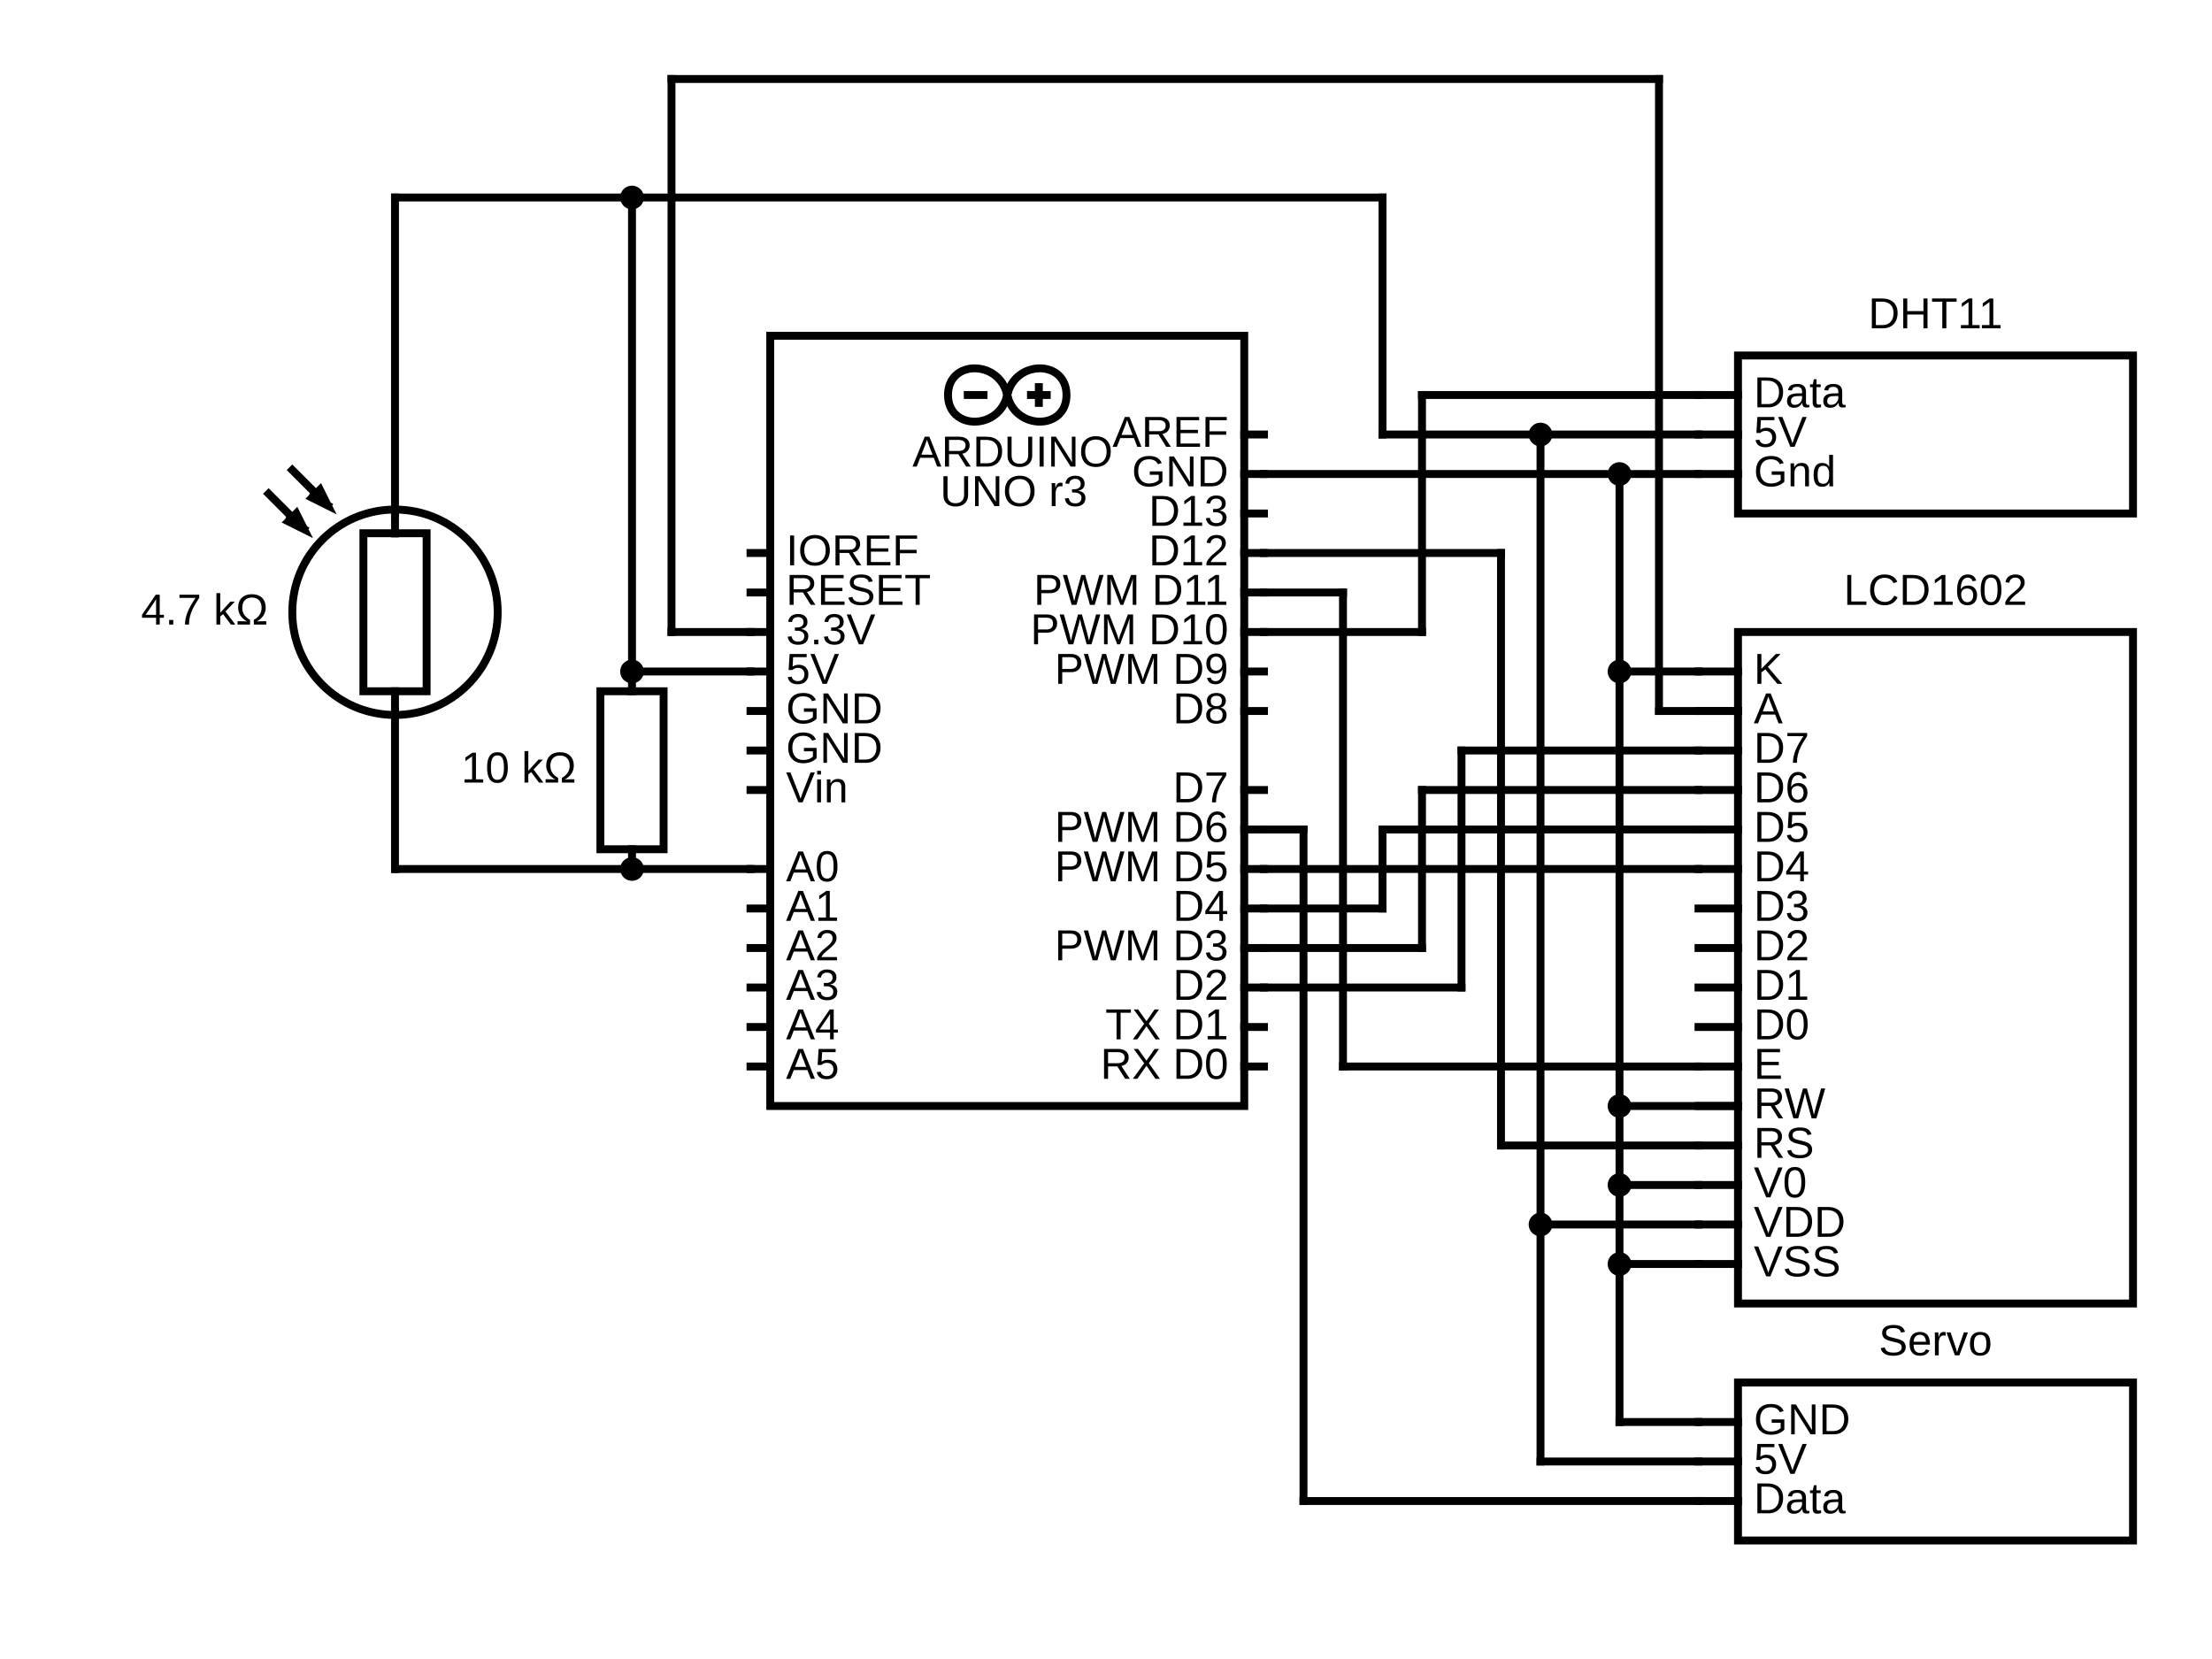
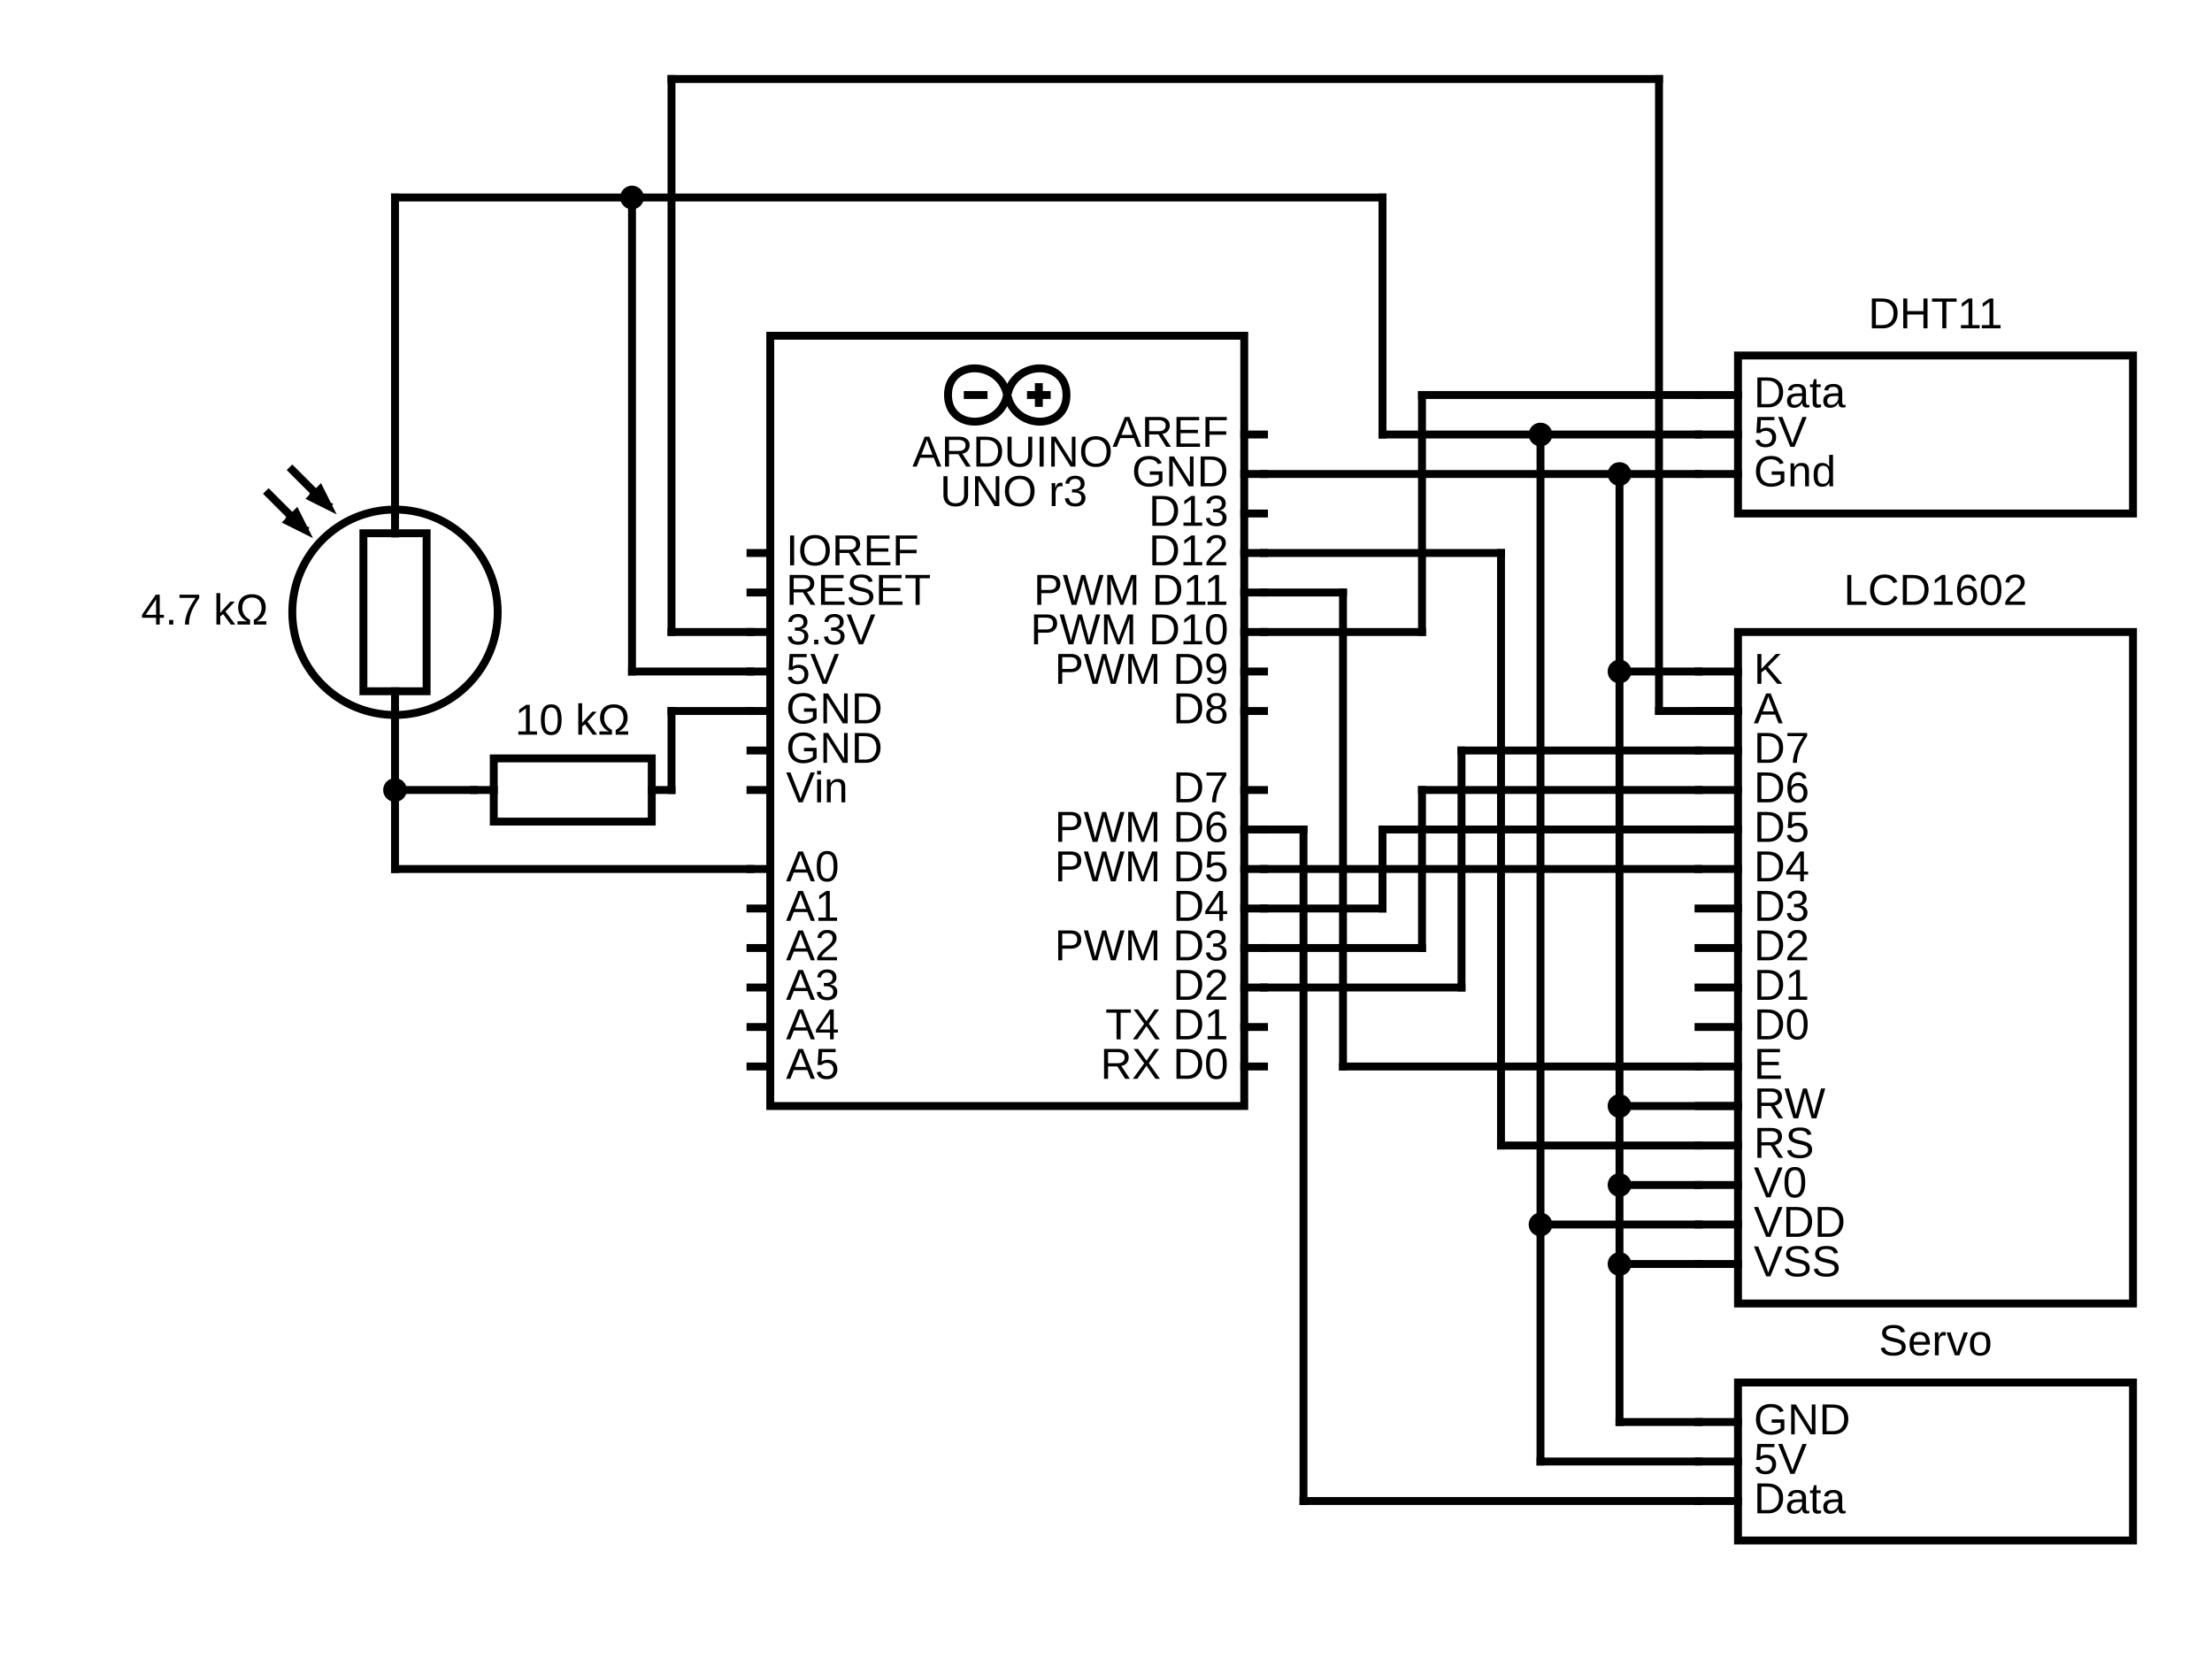
<svg xmlns="http://www.w3.org/2000/svg" version="1.1" width="560" height="420">
+   <line x1="170" y1="180" x2="190" y2="180" style="stroke:rgb(0, 0, 0);stroke-linecap:square;stroke-width:2" />
+   <line x1="170" y1="180" x2="170" y2="200" style="stroke:rgb(0, 0, 0);stroke-linecap:square;stroke-width:2" />
+   <line x1="100" y1="200" x2="120" y2="200" style="stroke:rgb(0, 0, 0);stroke-linecap:square;stroke-width:2" />
+   <line x1="120" y1="200" x2="125" y2="200" style="stroke:rgb(0, 0, 0);stroke-linecap:square;stroke-width:2" />
+   <line x1="165" y1="200" x2="170" y2="200" style="stroke:rgb(0, 0, 0);stroke-linecap:square;stroke-width:2" />
+   <rect x="125" y="192" width="40" height="16" style="fill-opacity:0;fill:rgb(0, 0, 0);stroke:rgb(0, 0, 0);stroke-width:2" />
+   <text x="145" y="186" style="font-family:Arial;font-size:11px;text-anchor:middle" dominant-baseline="baseline" transform="rotate(0, 145, 186)">10 kΩ</text>
  <line x1="410" y1="360" x2="430" y2="360" style="stroke:rgb(0, 0, 0);stroke-linecap:square;stroke-width:2" />
  <line x1="410" y1="320" x2="410" y2="360" style="stroke:rgb(0, 0, 0);stroke-linecap:square;stroke-width:2" />
  <line x1="330" y1="210" x2="330" y2="380" style="stroke:rgb(0, 0, 0);stroke-linecap:square;stroke-width:2" />
  <line x1="330" y1="380" x2="430" y2="380" style="stroke:rgb(0, 0, 0);stroke-linecap:square;stroke-width:2" />
  <line x1="390" y1="370" x2="430" y2="370" style="stroke:rgb(0, 0, 0);stroke-linecap:square;stroke-width:2" />
  <text x="490" y="340" style="font-family:Arial;font-size:11px;text-anchor:middle" dominant-baseline="middle" transform="rotate(0, 490, 340)">Servo</text>
  <rect x="440" y="350" width="100" height="40" style="fill-opacity:0;fill:rgb(0, 0, 0);stroke:rgb(0, 0, 0);stroke-width:2" />
  <line x1="430" y1="360" x2="440" y2="360" style="stroke:rgb(0, 0, 0);stroke-linecap:square;stroke-width:2" />
  <text x="444" y="360" style="font-family:Arial;font-size:11px;text-anchor:start" dominant-baseline="middle" transform="rotate(0, 444, 360)">GND</text>
  <line x1="430" y1="370" x2="440" y2="370" style="stroke:rgb(0, 0, 0);stroke-linecap:square;stroke-width:2" />
  <text x="444" y="370" style="font-family:Arial;font-size:11px;text-anchor:start" dominant-baseline="middle" transform="rotate(0, 444, 370)">5V</text>
  <line x1="430" y1="380" x2="440" y2="380" style="stroke:rgb(0, 0, 0);stroke-linecap:square;stroke-width:2" />
  <text x="444" y="380" style="font-family:Arial;font-size:11px;text-anchor:start" dominant-baseline="middle" transform="rotate(0, 444, 380)">Data</text>
  <line x1="390" y1="310" x2="390" y2="370" style="stroke:rgb(0, 0, 0);stroke-linecap:square;stroke-width:2" />
  <line x1="320" y1="210" x2="330" y2="210" style="stroke:rgb(0, 0, 0);stroke-linecap:square;stroke-width:2" />
  <line x1="360" y1="100" x2="430" y2="100" style="stroke:rgb(0, 0, 0);stroke-linecap:square;stroke-width:2" />
  <line x1="360" y1="100" x2="360" y2="160" style="stroke:rgb(0, 0, 0);stroke-linecap:square;stroke-width:2" />
  <line x1="320" y1="160" x2="360" y2="160" style="stroke:rgb(0, 0, 0);stroke-linecap:square;stroke-width:2" />
  <line x1="320" y1="150" x2="340" y2="150" style="stroke:rgb(0, 0, 0);stroke-linecap:square;stroke-width:2" />
  <line x1="340" y1="150" x2="340" y2="270" style="stroke:rgb(0, 0, 0);stroke-linecap:square;stroke-width:2" />
  <line x1="340" y1="270" x2="430" y2="270" style="stroke:rgb(0, 0, 0);stroke-linecap:square;stroke-width:2" />
  <line x1="320" y1="140" x2="380" y2="140" style="stroke:rgb(0, 0, 0);stroke-linecap:square;stroke-width:2" />
  <line x1="380" y1="140" x2="380" y2="290" style="stroke:rgb(0, 0, 0);stroke-linecap:square;stroke-width:2" />
  <line x1="380" y1="290" x2="430" y2="290" style="stroke:rgb(0, 0, 0);stroke-linecap:square;stroke-width:2" />
  <line x1="420" y1="180" x2="440" y2="180" style="stroke:rgb(0, 0, 0);stroke-linecap:square;stroke-width:2" />
  <line x1="420" y1="20" x2="420" y2="180" style="stroke:rgb(0, 0, 0);stroke-linecap:square;stroke-width:2" />
  <line x1="170" y1="20" x2="420" y2="20" style="stroke:rgb(0, 0, 0);stroke-linecap:square;stroke-width:2" />
  <line x1="170" y1="20" x2="170" y2="160" style="stroke:rgb(0, 0, 0);stroke-linecap:square;stroke-width:2" />
  <line x1="170" y1="160" x2="190" y2="160" style="stroke:rgb(0, 0, 0);stroke-linecap:square;stroke-width:2" />
  <line x1="320" y1="250" x2="370" y2="250" style="stroke:rgb(0, 0, 0);stroke-linecap:square;stroke-width:2" />
  <line x1="370" y1="190" x2="370" y2="250" style="stroke:rgb(0, 0, 0);stroke-linecap:square;stroke-width:2" />
  <line x1="370" y1="190" x2="430" y2="190" style="stroke:rgb(0, 0, 0);stroke-linecap:square;stroke-width:2" />
  <line x1="360" y1="200" x2="430" y2="200" style="stroke:rgb(0, 0, 0);stroke-linecap:square;stroke-width:2" />
  <line x1="360" y1="200" x2="360" y2="240" style="stroke:rgb(0, 0, 0);stroke-linecap:square;stroke-width:2" />
  <line x1="320" y1="240" x2="360" y2="240" style="stroke:rgb(0, 0, 0);stroke-linecap:square;stroke-width:2" />
  <line x1="320" y1="230" x2="350" y2="230" style="stroke:rgb(0, 0, 0);stroke-linecap:square;stroke-width:2" />
  <line x1="350" y1="210" x2="350" y2="230" style="stroke:rgb(0, 0, 0);stroke-linecap:square;stroke-width:2" />
  <line x1="350" y1="210" x2="430" y2="210" style="stroke:rgb(0, 0, 0);stroke-linecap:square;stroke-width:2" />
  <line x1="320" y1="220" x2="430" y2="220" style="stroke:rgb(0, 0, 0);stroke-linecap:square;stroke-width:2" />
  <line x1="390" y1="110" x2="390" y2="310" style="stroke:rgb(0, 0, 0);stroke-linecap:square;stroke-width:2" />
  <line x1="390" y1="310" x2="430" y2="310" style="stroke:rgb(0, 0, 0);stroke-linecap:square;stroke-width:2" />
  <line x1="410" y1="280" x2="440" y2="280" style="stroke:rgb(0, 0, 0);stroke-linecap:square;stroke-width:2" />
  <line x1="410" y1="300" x2="430" y2="300" style="stroke:rgb(0, 0, 0);stroke-linecap:square;stroke-width:2" />
  <line x1="410" y1="320" x2="430" y2="320" style="stroke:rgb(0, 0, 0);stroke-linecap:square;stroke-width:2" />
  <line x1="410" y1="120" x2="410" y2="320" style="stroke:rgb(0, 0, 0);stroke-linecap:square;stroke-width:2" />
  <line x1="410" y1="170" x2="430" y2="170" style="stroke:rgb(0, 0, 0);stroke-linecap:square;stroke-width:2" />
  <line x1="320" y1="120" x2="430" y2="120" style="stroke:rgb(0, 0, 0);stroke-linecap:square;stroke-width:2" />
  <line x1="350" y1="110" x2="430" y2="110" style="stroke:rgb(0, 0, 0);stroke-linecap:square;stroke-width:2" />
  <line x1="100" y1="50" x2="350" y2="50" style="stroke:rgb(0, 0, 0);stroke-linecap:square;stroke-width:2" />
  <text x="490" y="150" style="font-family:Arial;font-size:11px;text-anchor:middle" dominant-baseline="middle" transform="rotate(0, 490, 150)">LCD1602</text>
  <rect x="440" y="160" width="100" height="170" style="fill-opacity:0;fill:rgb(0, 0, 0);stroke:rgb(0, 0, 0);stroke-width:2" />
  <line x1="430" y1="170" x2="440" y2="170" style="stroke:rgb(0, 0, 0);stroke-linecap:square;stroke-width:2" />
  <text x="444" y="170" style="font-family:Arial;font-size:11px;text-anchor:start" dominant-baseline="middle" transform="rotate(0, 444, 170)">K</text>
  <line x1="430" y1="180" x2="440" y2="180" style="stroke:rgb(0, 0, 0);stroke-linecap:square;stroke-width:2" />
  <text x="444" y="180" style="font-family:Arial;font-size:11px;text-anchor:start" dominant-baseline="middle" transform="rotate(0, 444, 180)">A</text>
  <line x1="430" y1="190" x2="440" y2="190" style="stroke:rgb(0, 0, 0);stroke-linecap:square;stroke-width:2" />
  <text x="444" y="190" style="font-family:Arial;font-size:11px;text-anchor:start" dominant-baseline="middle" transform="rotate(0, 444, 190)">D7</text>
  <line x1="430" y1="200" x2="440" y2="200" style="stroke:rgb(0, 0, 0);stroke-linecap:square;stroke-width:2" />
  <text x="444" y="200" style="font-family:Arial;font-size:11px;text-anchor:start" dominant-baseline="middle" transform="rotate(0, 444, 200)">D6</text>
  <line x1="430" y1="210" x2="440" y2="210" style="stroke:rgb(0, 0, 0);stroke-linecap:square;stroke-width:2" />
  <text x="444" y="210" style="font-family:Arial;font-size:11px;text-anchor:start" dominant-baseline="middle" transform="rotate(0, 444, 210)">D5</text>
  <line x1="430" y1="220" x2="440" y2="220" style="stroke:rgb(0, 0, 0);stroke-linecap:square;stroke-width:2" />
  <text x="444" y="220" style="font-family:Arial;font-size:11px;text-anchor:start" dominant-baseline="middle" transform="rotate(0, 444, 220)">D4</text>
  <line x1="430" y1="230" x2="440" y2="230" style="stroke:rgb(0, 0, 0);stroke-linecap:square;stroke-width:2" />
  <text x="444" y="230" style="font-family:Arial;font-size:11px;text-anchor:start" dominant-baseline="middle" transform="rotate(0, 444, 230)">D3</text>
  <line x1="430" y1="240" x2="440" y2="240" style="stroke:rgb(0, 0, 0);stroke-linecap:square;stroke-width:2" />
  <text x="444" y="240" style="font-family:Arial;font-size:11px;text-anchor:start" dominant-baseline="middle" transform="rotate(0, 444, 240)">D2</text>
  <line x1="430" y1="250" x2="440" y2="250" style="stroke:rgb(0, 0, 0);stroke-linecap:square;stroke-width:2" />
  <text x="444" y="250" style="font-family:Arial;font-size:11px;text-anchor:start" dominant-baseline="middle" transform="rotate(0, 444, 250)">D1</text>
  <line x1="430" y1="260" x2="440" y2="260" style="stroke:rgb(0, 0, 0);stroke-linecap:square;stroke-width:2" />
  <text x="444" y="260" style="font-family:Arial;font-size:11px;text-anchor:start" dominant-baseline="middle" transform="rotate(0, 444, 260)">D0</text>
  <line x1="430" y1="270" x2="440" y2="270" style="stroke:rgb(0, 0, 0);stroke-linecap:square;stroke-width:2" />
  <text x="444" y="270" style="font-family:Arial;font-size:11px;text-anchor:start" dominant-baseline="middle" transform="rotate(0, 444, 270)">E</text>
  <line x1="430" y1="280" x2="440" y2="280" style="stroke:rgb(0, 0, 0);stroke-linecap:square;stroke-width:2" />
  <text x="444" y="280" style="font-family:Arial;font-size:11px;text-anchor:start" dominant-baseline="middle" transform="rotate(0, 444, 280)">RW</text>
  <line x1="430" y1="290" x2="440" y2="290" style="stroke:rgb(0, 0, 0);stroke-linecap:square;stroke-width:2" />
  <text x="444" y="290" style="font-family:Arial;font-size:11px;text-anchor:start" dominant-baseline="middle" transform="rotate(0, 444, 290)">RS</text>
  <line x1="430" y1="300" x2="440" y2="300" style="stroke:rgb(0, 0, 0);stroke-linecap:square;stroke-width:2" />
  <text x="444" y="300" style="font-family:Arial;font-size:11px;text-anchor:start" dominant-baseline="middle" transform="rotate(0, 444, 300)">V0</text>
  <line x1="430" y1="310" x2="440" y2="310" style="stroke:rgb(0, 0, 0);stroke-linecap:square;stroke-width:2" />
  <text x="444" y="310" style="font-family:Arial;font-size:11px;text-anchor:start" dominant-baseline="middle" transform="rotate(0, 444, 310)">VDD</text>
  <line x1="430" y1="320" x2="440" y2="320" style="stroke:rgb(0, 0, 0);stroke-linecap:square;stroke-width:2" />
  <text x="444" y="320" style="font-family:Arial;font-size:11px;text-anchor:start" dominant-baseline="middle" transform="rotate(0, 444, 320)">VSS</text>
  <line x1="350" y1="50" x2="350" y2="110" style="stroke:rgb(0, 0, 0);stroke-linecap:square;stroke-width:2" />
  <text x="490" y="80" style="font-family:Arial;font-size:11px;text-anchor:middle" dominant-baseline="middle" transform="rotate(0, 490, 80)">DHT11</text>
  <rect x="440" y="90" width="100" height="40" style="fill-opacity:0;fill:rgb(0, 0, 0);stroke:rgb(0, 0, 0);stroke-width:2" />
  <line x1="430" y1="100" x2="440" y2="100" style="stroke:rgb(0, 0, 0);stroke-linecap:square;stroke-width:2" />
  <text x="444" y="100" style="font-family:Arial;font-size:11px;text-anchor:start" dominant-baseline="middle" transform="rotate(0, 444, 100)">Data</text>
  <line x1="430" y1="110" x2="440" y2="110" style="stroke:rgb(0, 0, 0);stroke-linecap:square;stroke-width:2" />
  <text x="444" y="110" style="font-family:Arial;font-size:11px;text-anchor:start" dominant-baseline="middle" transform="rotate(0, 444, 110)">5V</text>
  <line x1="430" y1="120" x2="440" y2="120" style="stroke:rgb(0, 0, 0);stroke-linecap:square;stroke-width:2" />
  <text x="444" y="120" style="font-family:Arial;font-size:11px;text-anchor:start" dominant-baseline="middle" transform="rotate(0, 444, 120)">Gnd</text>
-   <line x1="160" y1="170" x2="160" y2="175" style="stroke:rgb(0, 0, 0);stroke-linecap:square;stroke-width:2" />
-   <line x1="160" y1="215" x2="160" y2="220" style="stroke:rgb(0, 0, 0);stroke-linecap:square;stroke-width:2" />
-   <rect x="152" y="175" width="16" height="40" style="fill-opacity:0;fill:rgb(0, 0, 0);stroke:rgb(0, 0, 0);stroke-width:2" />
-   <text x="146" y="195" style="font-family:Arial;font-size:11px;text-anchor:end" dominant-baseline="middle" transform="rotate(0, 146, 195)">10 kΩ</text>
  <line x1="160" y1="50" x2="160" y2="170" style="stroke:rgb(0, 0, 0);stroke-linecap:square;stroke-width:2" />
  <line x1="160" y1="170" x2="190" y2="170" style="stroke:rgb(0, 0, 0);stroke-linecap:square;stroke-width:2" />
  <line x1="100" y1="50" x2="100" y2="130" style="stroke:rgb(0, 0, 0);stroke-linecap:square;stroke-width:2" />
  <line x1="100" y1="220" x2="190" y2="220" style="stroke:rgb(0, 0, 0);stroke-linecap:square;stroke-width:2" />
  <line x1="100" y1="180" x2="100" y2="220" style="stroke:rgb(0, 0, 0);stroke-linecap:square;stroke-width:2" />
  <line x1="100" y1="130" x2="100" y2="135" style="stroke:rgb(0, 0, 0);stroke-linecap:square;stroke-width:2" />
  <line x1="100" y1="175" x2="100" y2="180" style="stroke:rgb(0, 0, 0);stroke-linecap:square;stroke-width:2" />
  <rect x="92" y="135" width="16" height="40" style="fill-opacity:0;fill:rgb(0, 0, 0);stroke:rgb(0, 0, 0);stroke-width:2" />
  <text x="68" y="155" style="font-family:Arial;font-size:11px;text-anchor:end" dominant-baseline="middle" transform="rotate(0, 68, 155)">4.7 kΩ</text>
  <ellipse cx="100" cy="155" rx="26" ry="26" style="fill-opacity:0;fill:rgb(0, 0, 0);stroke:rgb(0, 0, 0);stroke-width:2" />
  <path d="M 100,135 M 74,119 L 82,127 M 83,128 L 79,126 L 81,124 L 83,128 L 79,126" style="fill-opacity:0;fill:rgb(0, 0, 0);stroke:rgb(0, 0, 0);stroke-linecap:square;stroke-width:2" />
  <path d="M 100,135 M 68,125 L 76,133 M 77,134 L 73,132 L 75,130 L 77,134 L 73,132" style="fill-opacity:0;fill:rgb(0, 0, 0);stroke:rgb(0, 0, 0);stroke-linecap:square;stroke-width:2" />
  <rect x="195" y="85" width="120" height="195" style="fill-opacity:0;fill:rgb(0, 0, 0);stroke:rgb(0, 0, 0);stroke-width:2" />
  <text x="231" y="115" style="font-family:Arial;font-size:11px;text-anchor:start" dominant-baseline="middle" transform="rotate(0, 231, 115)">ARDUINO</text>
  <text x="238" y="125" style="font-family:Arial;font-size:11px;text-anchor:start" dominant-baseline="middle" transform="rotate(0, 238, 125)">UNO r3</text>
  <line x1="190" y1="140" x2="195" y2="140" style="stroke:rgb(0, 0, 0);stroke-linecap:square;stroke-width:2" />
  <line x1="190" y1="150" x2="195" y2="150" style="stroke:rgb(0, 0, 0);stroke-linecap:square;stroke-width:2" />
  <line x1="190" y1="160" x2="195" y2="160" style="stroke:rgb(0, 0, 0);stroke-linecap:square;stroke-width:2" />
  <line x1="190" y1="170" x2="195" y2="170" style="stroke:rgb(0, 0, 0);stroke-linecap:square;stroke-width:2" />
  <line x1="190" y1="180" x2="195" y2="180" style="stroke:rgb(0, 0, 0);stroke-linecap:square;stroke-width:2" />
  <line x1="190" y1="190" x2="195" y2="190" style="stroke:rgb(0, 0, 0);stroke-linecap:square;stroke-width:2" />
  <line x1="190" y1="200" x2="195" y2="200" style="stroke:rgb(0, 0, 0);stroke-linecap:square;stroke-width:2" />
  <line x1="190" y1="220" x2="195" y2="220" style="stroke:rgb(0, 0, 0);stroke-linecap:square;stroke-width:2" />
  <line x1="190" y1="230" x2="195" y2="230" style="stroke:rgb(0, 0, 0);stroke-linecap:square;stroke-width:2" />
  <line x1="190" y1="240" x2="195" y2="240" style="stroke:rgb(0, 0, 0);stroke-linecap:square;stroke-width:2" />
  <line x1="190" y1="250" x2="195" y2="250" style="stroke:rgb(0, 0, 0);stroke-linecap:square;stroke-width:2" />
  <line x1="190" y1="260" x2="195" y2="260" style="stroke:rgb(0, 0, 0);stroke-linecap:square;stroke-width:2" />
  <line x1="190" y1="270" x2="195" y2="270" style="stroke:rgb(0, 0, 0);stroke-linecap:square;stroke-width:2" />
  <line x1="315" y1="110" x2="320" y2="110" style="stroke:rgb(0, 0, 0);stroke-linecap:square;stroke-width:2" />
  <line x1="315" y1="120" x2="320" y2="120" style="stroke:rgb(0, 0, 0);stroke-linecap:square;stroke-width:2" />
  <line x1="315" y1="130" x2="320" y2="130" style="stroke:rgb(0, 0, 0);stroke-linecap:square;stroke-width:2" />
  <line x1="315" y1="140" x2="320" y2="140" style="stroke:rgb(0, 0, 0);stroke-linecap:square;stroke-width:2" />
  <line x1="315" y1="150" x2="320" y2="150" style="stroke:rgb(0, 0, 0);stroke-linecap:square;stroke-width:2" />
  <line x1="315" y1="160" x2="320" y2="160" style="stroke:rgb(0, 0, 0);stroke-linecap:square;stroke-width:2" />
  <line x1="315" y1="170" x2="320" y2="170" style="stroke:rgb(0, 0, 0);stroke-linecap:square;stroke-width:2" />
  <line x1="315" y1="180" x2="320" y2="180" style="stroke:rgb(0, 0, 0);stroke-linecap:square;stroke-width:2" />
  <line x1="315" y1="200" x2="320" y2="200" style="stroke:rgb(0, 0, 0);stroke-linecap:square;stroke-width:2" />
  <line x1="315" y1="210" x2="320" y2="210" style="stroke:rgb(0, 0, 0);stroke-linecap:square;stroke-width:2" />
  <line x1="315" y1="220" x2="320" y2="220" style="stroke:rgb(0, 0, 0);stroke-linecap:square;stroke-width:2" />
  <line x1="315" y1="230" x2="320" y2="230" style="stroke:rgb(0, 0, 0);stroke-linecap:square;stroke-width:2" />
  <line x1="315" y1="240" x2="320" y2="240" style="stroke:rgb(0, 0, 0);stroke-linecap:square;stroke-width:2" />
  <line x1="315" y1="250" x2="320" y2="250" style="stroke:rgb(0, 0, 0);stroke-linecap:square;stroke-width:2" />
  <line x1="315" y1="260" x2="320" y2="260" style="stroke:rgb(0, 0, 0);stroke-linecap:square;stroke-width:2" />
  <line x1="315" y1="270" x2="320" y2="270" style="stroke:rgb(0, 0, 0);stroke-linecap:square;stroke-width:2" />
  <text x="199" y="140" style="font-family:Arial;font-size:11px;text-anchor:start" dominant-baseline="middle" transform="rotate(0, 199, 140)">IOREF</text>
  <text x="199" y="150" style="font-family:Arial;font-size:11px;text-anchor:start" dominant-baseline="middle" transform="rotate(0, 199, 150)">RESET</text>
  <text x="199" y="160" style="font-family:Arial;font-size:11px;text-anchor:start" dominant-baseline="middle" transform="rotate(0, 199, 160)">3.3V</text>
  <text x="199" y="170" style="font-family:Arial;font-size:11px;text-anchor:start" dominant-baseline="middle" transform="rotate(0, 199, 170)">5V</text>
  <text x="199" y="180" style="font-family:Arial;font-size:11px;text-anchor:start" dominant-baseline="middle" transform="rotate(0, 199, 180)">GND</text>
  <text x="199" y="190" style="font-family:Arial;font-size:11px;text-anchor:start" dominant-baseline="middle" transform="rotate(0, 199, 190)">GND</text>
  <text x="199" y="200" style="font-family:Arial;font-size:11px;text-anchor:start" dominant-baseline="middle" transform="rotate(0, 199, 200)">Vin</text>
  <text x="199" y="220" style="font-family:Arial;font-size:11px;text-anchor:start" dominant-baseline="middle" transform="rotate(0, 199, 220)">A0</text>
  <text x="199" y="230" style="font-family:Arial;font-size:11px;text-anchor:start" dominant-baseline="middle" transform="rotate(0, 199, 230)">A1</text>
  <text x="199" y="240" style="font-family:Arial;font-size:11px;text-anchor:start" dominant-baseline="middle" transform="rotate(0, 199, 240)">A2</text>
  <text x="199" y="250" style="font-family:Arial;font-size:11px;text-anchor:start" dominant-baseline="middle" transform="rotate(0, 199, 250)">A3</text>
  <text x="199" y="260" style="font-family:Arial;font-size:11px;text-anchor:start" dominant-baseline="middle" transform="rotate(0, 199, 260)">A4</text>
  <text x="199" y="270" style="font-family:Arial;font-size:11px;text-anchor:start" dominant-baseline="middle" transform="rotate(0, 199, 270)">A5</text>
  <text x="311" y="110" style="font-family:Arial;font-size:11px;text-anchor:end" dominant-baseline="middle" transform="rotate(0, 311, 110)">AREF</text>
  <text x="311" y="120" style="font-family:Arial;font-size:11px;text-anchor:end" dominant-baseline="middle" transform="rotate(0, 311, 120)">GND</text>
  <text x="311" y="130" style="font-family:Arial;font-size:11px;text-anchor:end" dominant-baseline="middle" transform="rotate(0, 311, 130)">D13</text>
  <text x="311" y="140" style="font-family:Arial;font-size:11px;text-anchor:end" dominant-baseline="middle" transform="rotate(0, 311, 140)">D12</text>
  <text x="311" y="150" style="font-family:Arial;font-size:11px;text-anchor:end" dominant-baseline="middle" transform="rotate(0, 311, 150)">PWM D11</text>
  <text x="311" y="160" style="font-family:Arial;font-size:11px;text-anchor:end" dominant-baseline="middle" transform="rotate(0, 311, 160)">PWM D10</text>
  <text x="311" y="170" style="font-family:Arial;font-size:11px;text-anchor:end" dominant-baseline="middle" transform="rotate(0, 311, 170)">PWM   D9</text>
  <text x="311" y="180" style="font-family:Arial;font-size:11px;text-anchor:end" dominant-baseline="middle" transform="rotate(0, 311, 180)">D8</text>
  <text x="311" y="200" style="font-family:Arial;font-size:11px;text-anchor:end" dominant-baseline="middle" transform="rotate(0, 311, 200)">D7</text>
  <text x="311" y="210" style="font-family:Arial;font-size:11px;text-anchor:end" dominant-baseline="middle" transform="rotate(0, 311, 210)">PWM   D6</text>
  <text x="311" y="220" style="font-family:Arial;font-size:11px;text-anchor:end" dominant-baseline="middle" transform="rotate(0, 311, 220)">PWM   D5</text>
  <text x="311" y="230" style="font-family:Arial;font-size:11px;text-anchor:end" dominant-baseline="middle" transform="rotate(0, 311, 230)">D4</text>
  <text x="311" y="240" style="font-family:Arial;font-size:11px;text-anchor:end" dominant-baseline="middle" transform="rotate(0, 311, 240)">PWM   D3</text>
  <text x="311" y="250" style="font-family:Arial;font-size:11px;text-anchor:end" dominant-baseline="middle" transform="rotate(0, 311, 250)">D2</text>
  <text x="311" y="260" style="font-family:Arial;font-size:11px;text-anchor:end" dominant-baseline="middle" transform="rotate(0, 311, 260)">TX   D1</text>
  <text x="311" y="270" style="font-family:Arial;font-size:11px;text-anchor:end" dominant-baseline="middle" transform="rotate(0, 311, 270)">RX   D0</text>
  <path d="M 255,100 M 255,100 c 2,9 15,9 15,0 c 0,-9 -13,-9 -15,0" style="fill-opacity:0;fill:rgb(0, 0, 0);stroke:rgb(0, 0, 0);stroke-linecap:square;stroke-width:2" />
  <path d="M 255,100 M 255,100 c -2,-9 -15,-9 -15,0 c 0,9 13,9 15,0" style="fill-opacity:0;fill:rgb(0, 0, 0);stroke:rgb(0, 0, 0);stroke-linecap:square;stroke-width:2" />
  <line x1="261" y1="100" x2="265" y2="100" style="stroke:rgb(0, 0, 0);stroke-linecap:square;stroke-width:2" />
  <line x1="263" y1="102" x2="263" y2="98" style="stroke:rgb(0, 0, 0);stroke-linecap:square;stroke-width:2" />
  <line x1="249" y1="100" x2="245" y2="100" style="stroke:rgb(0, 0, 0);stroke-linecap:square;stroke-width:2" />
+   <ellipse cx="100" cy="200" rx="2" ry="2" style="fill-opacity:1;fill:rgb(0, 0, 0);stroke:rgb(0, 0, 0);stroke-width:2" />
  <ellipse cx="410" cy="320" rx="2" ry="2" style="fill-opacity:1;fill:rgb(0, 0, 0);stroke:rgb(0, 0, 0);stroke-width:2" />
  <ellipse cx="390" cy="310" rx="2" ry="2" style="fill-opacity:1;fill:rgb(0, 0, 0);stroke:rgb(0, 0, 0);stroke-width:2" />
  <ellipse cx="390" cy="110" rx="2" ry="2" style="fill-opacity:1;fill:rgb(0, 0, 0);stroke:rgb(0, 0, 0);stroke-width:2" />
  <ellipse cx="410" cy="280" rx="2" ry="2" style="fill-opacity:1;fill:rgb(0, 0, 0);stroke:rgb(0, 0, 0);stroke-width:2" />
  <ellipse cx="410" cy="300" rx="2" ry="2" style="fill-opacity:1;fill:rgb(0, 0, 0);stroke:rgb(0, 0, 0);stroke-width:2" />
  <ellipse cx="410" cy="120" rx="2" ry="2" style="fill-opacity:1;fill:rgb(0, 0, 0);stroke:rgb(0, 0, 0);stroke-width:2" />
  <ellipse cx="410" cy="170" rx="2" ry="2" style="fill-opacity:1;fill:rgb(0, 0, 0);stroke:rgb(0, 0, 0);stroke-width:2" />
  <ellipse cx="160" cy="50" rx="2" ry="2" style="fill-opacity:1;fill:rgb(0, 0, 0);stroke:rgb(0, 0, 0);stroke-width:2" />
-   <ellipse cx="160" cy="170" rx="2" ry="2" style="fill-opacity:1;fill:rgb(0, 0, 0);stroke:rgb(0, 0, 0);stroke-width:2" />
-   <ellipse cx="160" cy="220" rx="2" ry="2" style="fill-opacity:1;fill:rgb(0, 0, 0);stroke:rgb(0, 0, 0);stroke-width:2" />
</svg>
